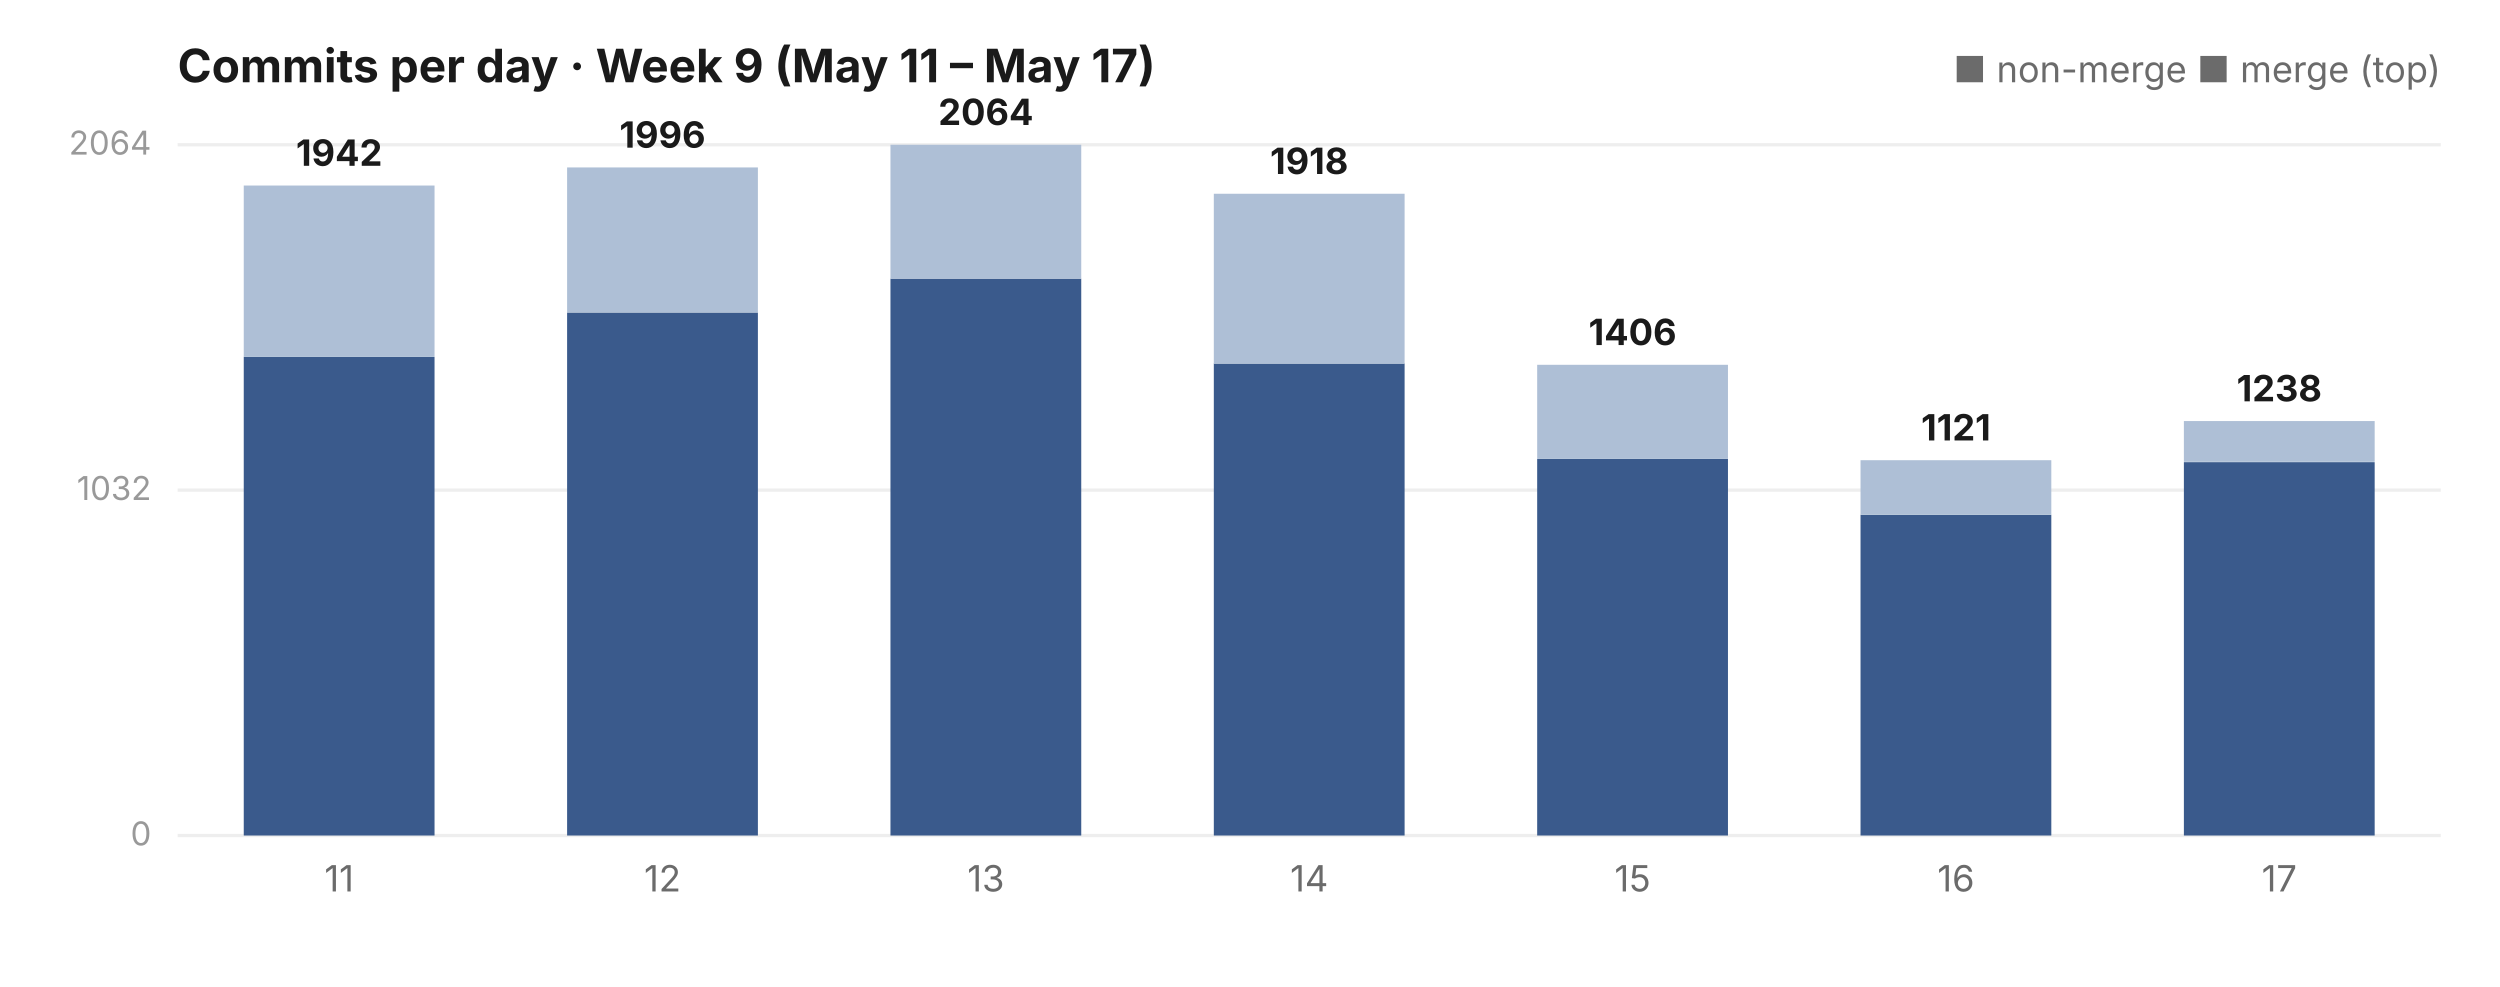
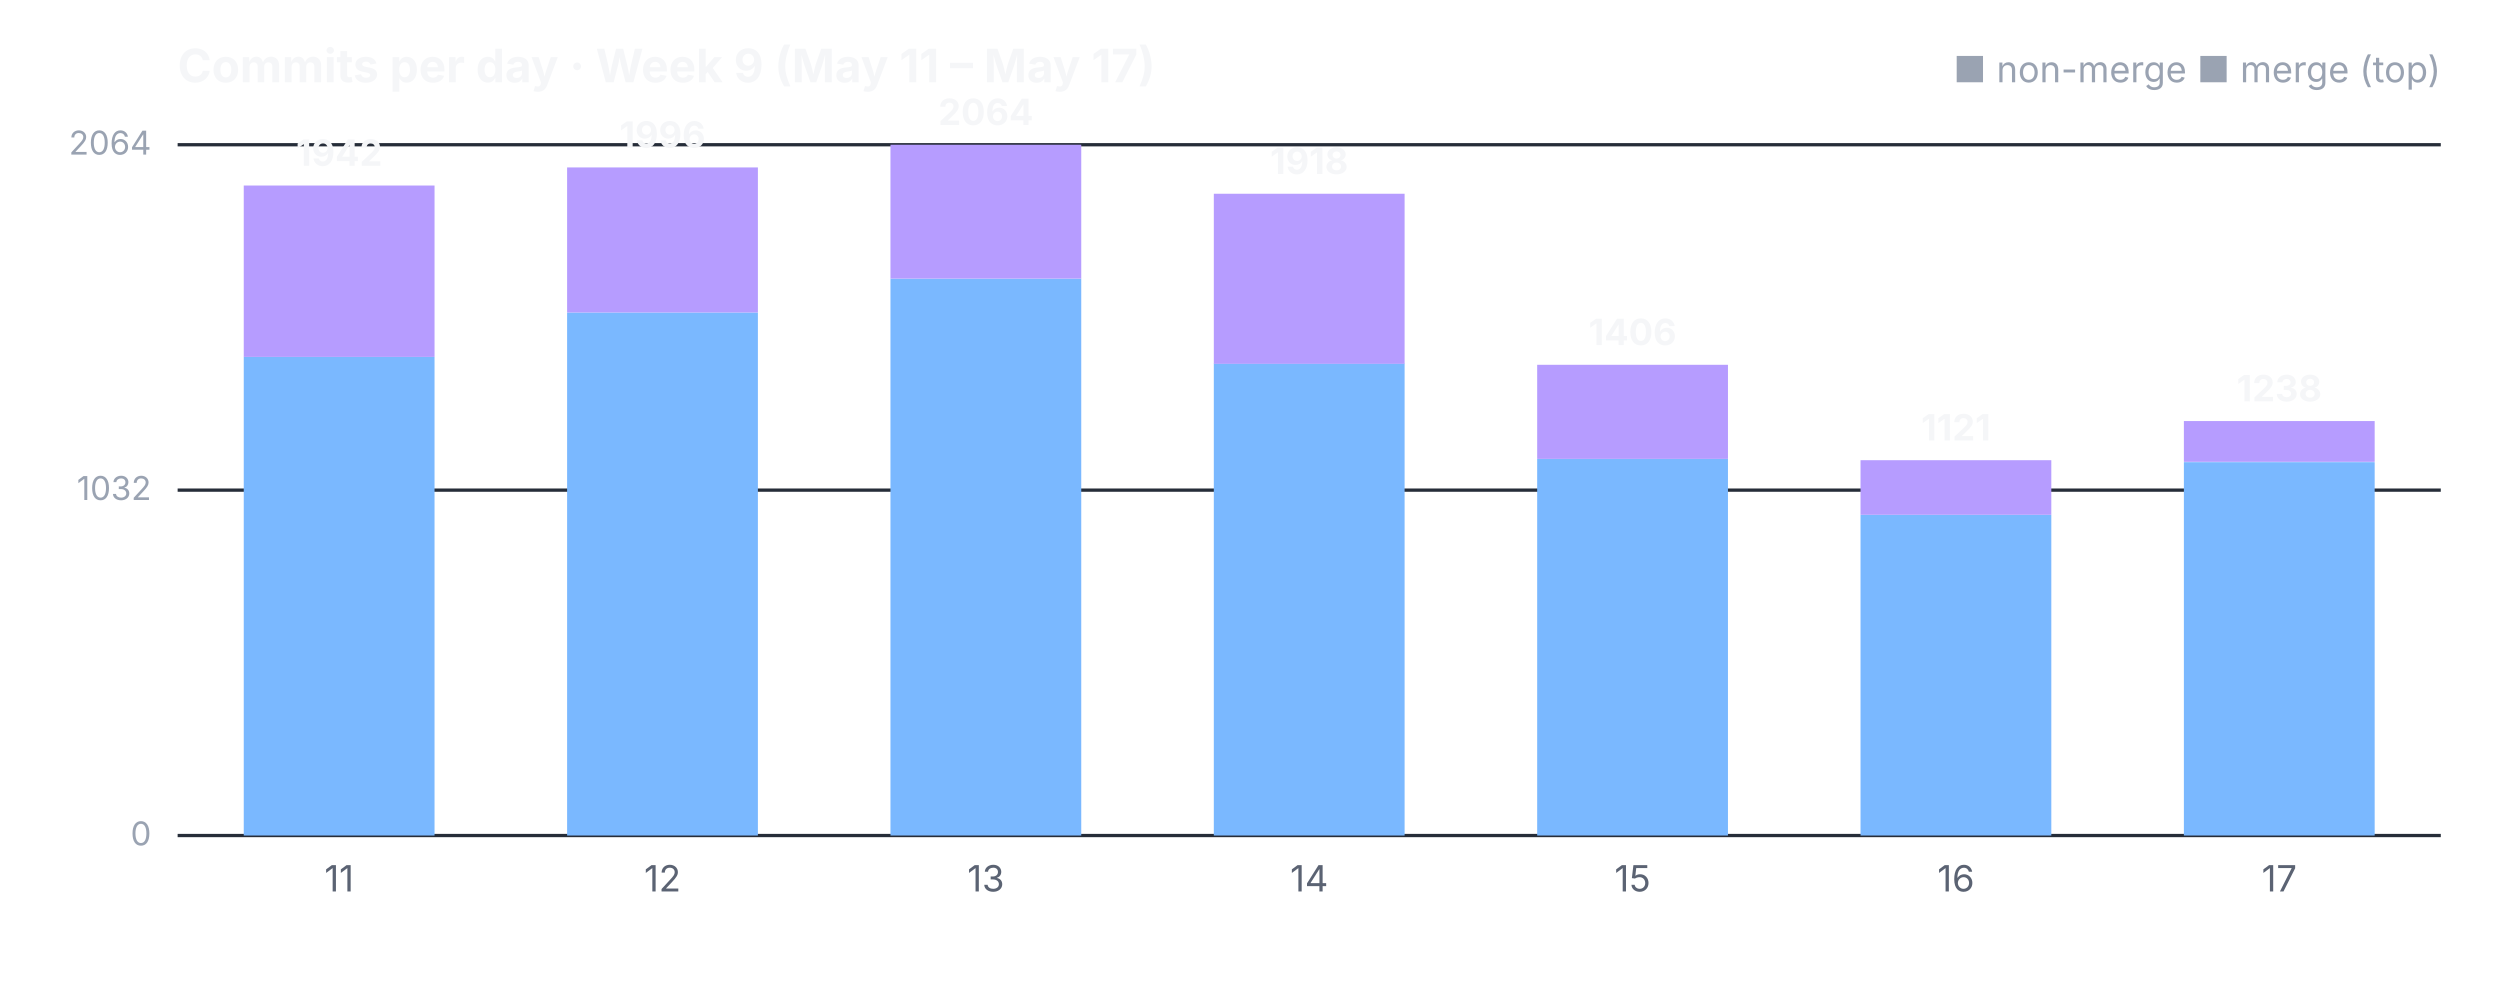
- <svg xmlns="http://www.w3.org/2000/svg" viewBox="0 0 760 300" width="760" height="300" style="max-width:100%;height:auto;font-family:-apple-system,Segoe UI,sans-serif;background:#fff;border:1px solid #e7e7e4;border-radius:8px">
-   <text x="54" y="25" font-size="14" font-weight="700" fill="#1a1a1a">Commits per day · Week 9 (May 11 – May 17)</text>
-   <text x="742" y="25" font-size="11" fill="#6b6b6b" text-anchor="end">■ non-merge ■ merge (top)</text>
-   <line x1="54" y1="254.0" x2="742" y2="254.0" stroke="#eee" />
-   <text x="46" y="257.0" font-size="10" fill="#999" text-anchor="end">0</text>
-   <line x1="54" y1="149.0" x2="742" y2="149.0" stroke="#eee" />
-   <text x="46" y="152.0" font-size="10" fill="#999" text-anchor="end">1032</text>
-   <line x1="54" y1="44.0" x2="742" y2="44.0" stroke="#eee" />
-   <text x="46" y="47.0" font-size="10" fill="#999" text-anchor="end">2064</text>
-   <rect x="74.1" y="108.5" width="58.0" height="145.5" fill="#3a5a8c" />
-   <rect x="74.1" y="56.4" width="58.0" height="52.1" fill="#aebfd6" />
-   <text x="103.1" y="271.0" font-size="11" fill="#6b6b6b" text-anchor="middle">11</text>
-   <text x="103.1" y="50.4" font-size="11" fill="#1a1a1a" text-anchor="middle" font-weight="700">1942</text>
-   <rect x="172.4" y="95.0" width="58.0" height="159.0" fill="#3a5a8c" />
-   <rect x="172.4" y="50.9" width="58.0" height="44.1" fill="#aebfd6" />
-   <text x="201.4" y="271.0" font-size="11" fill="#6b6b6b" text-anchor="middle">12</text>
-   <text x="201.4" y="44.9" font-size="11" fill="#1a1a1a" text-anchor="middle" font-weight="700">1996</text>
-   <rect x="270.7" y="84.7" width="58.0" height="169.3" fill="#3a5a8c" />
-   <rect x="270.7" y="44.0" width="58.0" height="40.7" fill="#aebfd6" />
-   <text x="299.7" y="271.0" font-size="11" fill="#6b6b6b" text-anchor="middle">13</text>
-   <text x="299.7" y="38.0" font-size="11" fill="#1a1a1a" text-anchor="middle" font-weight="700">2064</text>
-   <rect x="369.0" y="110.5" width="58.0" height="143.5" fill="#3a5a8c" />
-   <rect x="369.0" y="58.9" width="58.0" height="51.7" fill="#aebfd6" />
-   <text x="398.0" y="271.0" font-size="11" fill="#6b6b6b" text-anchor="middle">14</text>
-   <text x="398.0" y="52.9" font-size="11" fill="#1a1a1a" text-anchor="middle" font-weight="700">1918</text>
-   <rect x="467.3" y="139.5" width="58.0" height="114.5" fill="#3a5a8c" />
-   <rect x="467.3" y="110.9" width="58.0" height="28.6" fill="#aebfd6" />
-   <text x="496.3" y="271.0" font-size="11" fill="#6b6b6b" text-anchor="middle">15</text>
-   <text x="496.3" y="104.9" font-size="11" fill="#1a1a1a" text-anchor="middle" font-weight="700">1406</text>
-   <rect x="565.6" y="156.5" width="58.0" height="97.5" fill="#3a5a8c" />
-   <rect x="565.6" y="139.9" width="58.0" height="16.6" fill="#aebfd6" />
-   <text x="594.6" y="271.0" font-size="11" fill="#6b6b6b" text-anchor="middle">16</text>
-   <text x="594.6" y="133.9" font-size="11" fill="#1a1a1a" text-anchor="middle" font-weight="700">1121</text>
-   <rect x="663.9" y="140.5" width="58.0" height="113.5" fill="#3a5a8c" />
-   <rect x="663.9" y="128.0" width="58.0" height="12.4" fill="#aebfd6" />
-   <text x="692.9" y="271.0" font-size="11" fill="#6b6b6b" text-anchor="middle">17</text>
-   <text x="692.9" y="122.0" font-size="11" fill="#1a1a1a" text-anchor="middle" font-weight="700">1238</text>
+ <svg xmlns="http://www.w3.org/2000/svg" viewBox="0 0 760 300" width="760" height="300" style="max-width:100%;height:auto;font-family:-apple-system,Segoe UI,sans-serif;background:#101319;border:1px solid #36404f;border-radius:8px">
+   <text x="54" y="25" font-size="14" font-weight="700" fill="#f5f6f8">Commits per day · Week 9 (May 11 – May 17)</text>
+   <text x="742" y="25" font-size="11" fill="#9aa3b2" text-anchor="end">■ non-merge ■ merge (top)</text>
+   <line x1="54" y1="254.0" x2="742" y2="254.0" stroke="#262d39" />
+   <text x="46" y="257.0" font-size="10" fill="#9aa3b2" text-anchor="end">0</text>
+   <line x1="54" y1="149.0" x2="742" y2="149.0" stroke="#262d39" />
+   <text x="46" y="152.0" font-size="10" fill="#9aa3b2" text-anchor="end">1032</text>
+   <line x1="54" y1="44.0" x2="742" y2="44.0" stroke="#262d39" />
+   <text x="46" y="47.0" font-size="10" fill="#9aa3b2" text-anchor="end">2064</text>
+   <rect x="74.1" y="108.5" width="58.0" height="145.5" fill="#7ab8ff" />
+   <rect x="74.1" y="56.4" width="58.0" height="52.1" fill="#b69cff" />
+   <text x="103.1" y="271.0" font-size="11" fill="#5b6373" text-anchor="middle">11</text>
+   <text x="103.1" y="50.4" font-size="11" fill="#f5f6f8" text-anchor="middle" font-weight="700">1942</text>
+   <rect x="172.4" y="95.0" width="58.0" height="159.0" fill="#7ab8ff" />
+   <rect x="172.4" y="50.9" width="58.0" height="44.1" fill="#b69cff" />
+   <text x="201.4" y="271.0" font-size="11" fill="#5b6373" text-anchor="middle">12</text>
+   <text x="201.4" y="44.9" font-size="11" fill="#f5f6f8" text-anchor="middle" font-weight="700">1996</text>
+   <rect x="270.7" y="84.7" width="58.0" height="169.3" fill="#7ab8ff" />
+   <rect x="270.7" y="44.0" width="58.0" height="40.7" fill="#b69cff" />
+   <text x="299.7" y="271.0" font-size="11" fill="#5b6373" text-anchor="middle">13</text>
+   <text x="299.7" y="38.0" font-size="11" fill="#f5f6f8" text-anchor="middle" font-weight="700">2064</text>
+   <rect x="369.0" y="110.5" width="58.0" height="143.5" fill="#7ab8ff" />
+   <rect x="369.0" y="58.9" width="58.0" height="51.7" fill="#b69cff" />
+   <text x="398.0" y="271.0" font-size="11" fill="#5b6373" text-anchor="middle">14</text>
+   <text x="398.0" y="52.9" font-size="11" fill="#f5f6f8" text-anchor="middle" font-weight="700">1918</text>
+   <rect x="467.3" y="139.5" width="58.0" height="114.5" fill="#7ab8ff" />
+   <rect x="467.3" y="110.9" width="58.0" height="28.6" fill="#b69cff" />
+   <text x="496.3" y="271.0" font-size="11" fill="#5b6373" text-anchor="middle">15</text>
+   <text x="496.3" y="104.9" font-size="11" fill="#f5f6f8" text-anchor="middle" font-weight="700">1406</text>
+   <rect x="565.6" y="156.5" width="58.0" height="97.5" fill="#7ab8ff" />
+   <rect x="565.6" y="139.9" width="58.0" height="16.6" fill="#b69cff" />
+   <text x="594.6" y="271.0" font-size="11" fill="#5b6373" text-anchor="middle">16</text>
+   <text x="594.6" y="133.9" font-size="11" fill="#f5f6f8" text-anchor="middle" font-weight="700">1121</text>
+   <rect x="663.9" y="140.5" width="58.0" height="113.5" fill="#7ab8ff" />
+   <rect x="663.9" y="128.0" width="58.0" height="12.4" fill="#b69cff" />
+   <text x="692.9" y="271.0" font-size="11" fill="#5b6373" text-anchor="middle">17</text>
+   <text x="692.9" y="122.0" font-size="11" fill="#f5f6f8" text-anchor="middle" font-weight="700">1238</text>
</svg>
